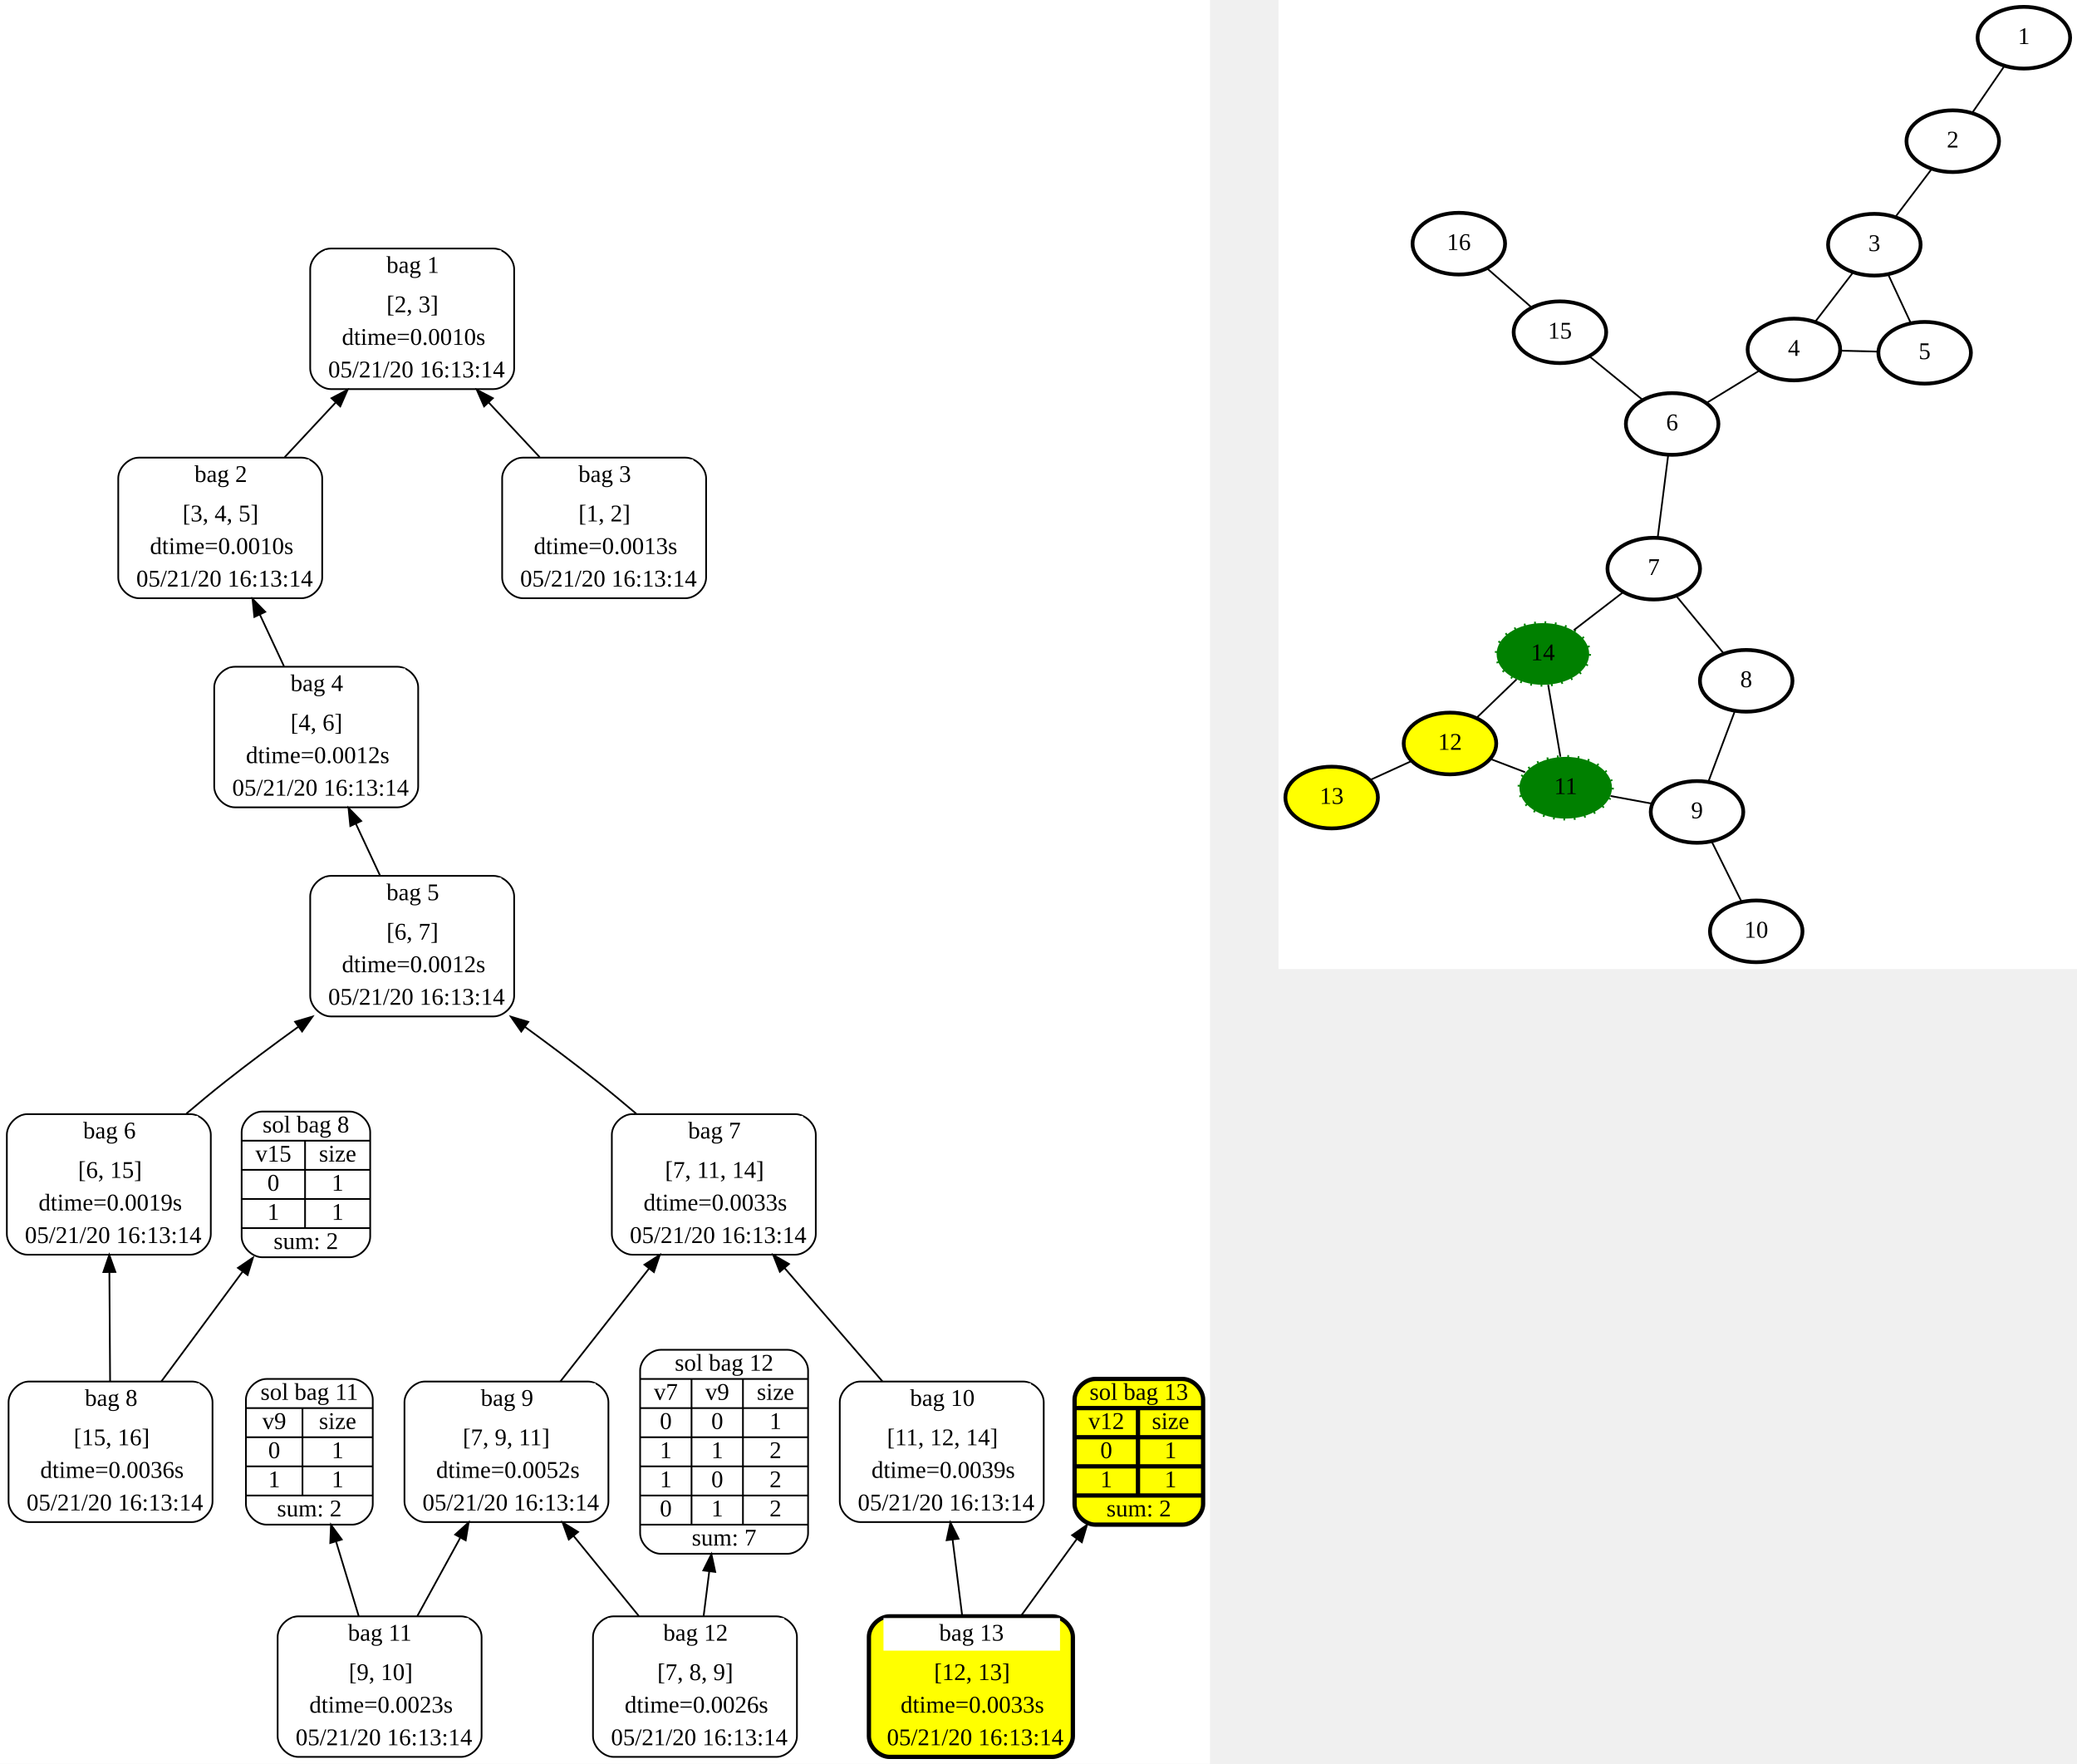
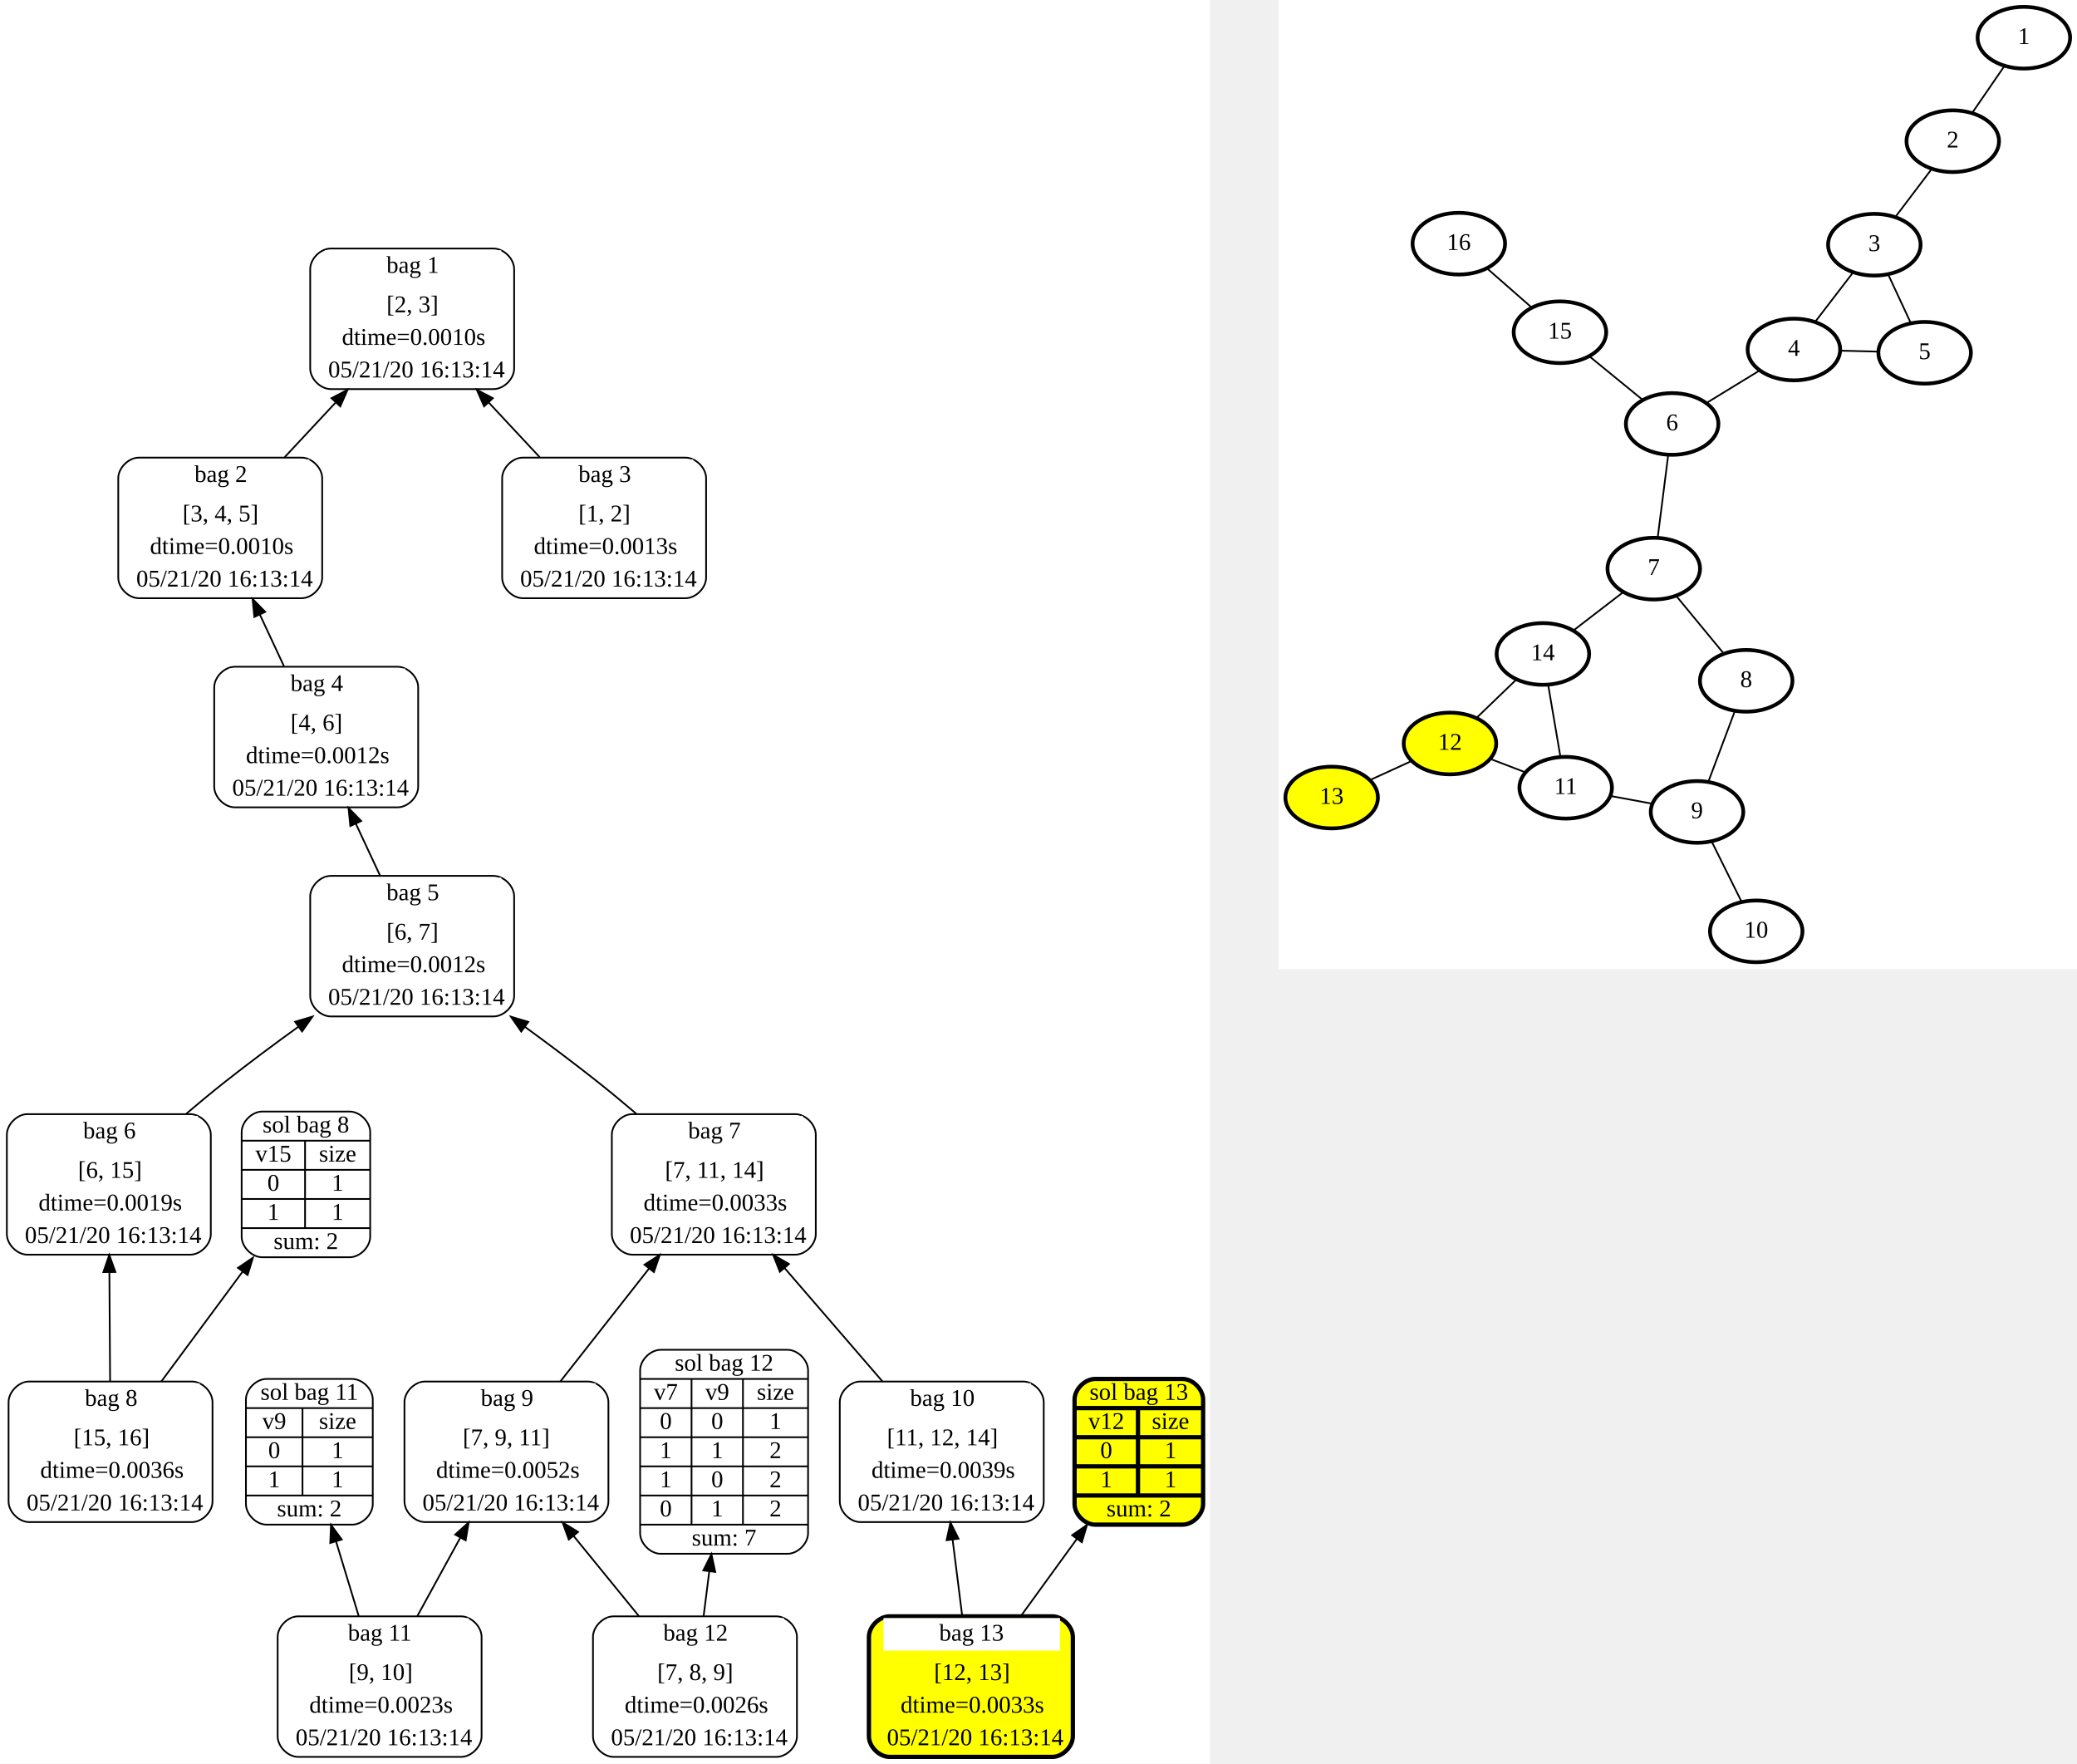
<svg xmlns="http://www.w3.org/2000/svg" viewBox="0.00 0.00 1211.9 1029.0" preserveAspectRatio="xMinYMin">
  <g id="graph0" class="graph" transform="scale(1 1) rotate(0) translate(4 1025)">
    <polygon fill="white" stroke="transparent" points="-4,4 -4,-1025 702,-1025 702,4 -4,4" />
    <g id="node1" class="node">
      <path fill="white" stroke="black" d="M284,-880C284,-880 189,-880 189,-880 183,-880 177,-874 177,-868 177,-868 177,-810 177,-810 177,-804 183,-798 189,-798 189,-798 284,-798 284,-798 290,-798 296,-804 296,-810 296,-810 296,-868 296,-868 296,-874 290,-880 284,-880" />
      <polygon fill="white" stroke="transparent" points="185.5,-860 185.5,-879 288.5,-879 288.5,-860 185.5,-860" />
      <text text-anchor="start" x="221.5" y="-865.8" font-family="Times New Roman,serif" font-size="14.00">bag 1</text>
      <text text-anchor="start" x="221.5" y="-842.8" font-family="Times New Roman,serif" font-size="14.00">[2, 3]</text>
      <text text-anchor="start" x="195.5" y="-823.8" font-family="Times New Roman,serif" font-size="14.00">dtime=0.0010s</text>
      <text text-anchor="start" x="187.5" y="-804.8" font-family="Times New Roman,serif" font-size="14.00">05/21/20 16:13:14</text>
    </g>
    <g id="node2" class="node">
      <path fill="white" stroke="black" d="M172,-758C172,-758 77,-758 77,-758 71,-758 65,-752 65,-746 65,-746 65,-688 65,-688 65,-682 71,-676 77,-676 77,-676 172,-676 172,-676 178,-676 184,-682 184,-688 184,-688 184,-746 184,-746 184,-752 178,-758 172,-758" />
      <polygon fill="white" stroke="transparent" points="73.5,-738 73.5,-757 176.5,-757 176.5,-738 73.5,-738" />
      <text text-anchor="start" x="109.5" y="-743.8" font-family="Times New Roman,serif" font-size="14.00">bag 2</text>
      <text text-anchor="start" x="102.5" y="-720.8" font-family="Times New Roman,serif" font-size="14.00">[3, 4, 5]</text>
      <text text-anchor="start" x="83.5" y="-701.8" font-family="Times New Roman,serif" font-size="14.00">dtime=0.0010s</text>
      <text text-anchor="start" x="75.5" y="-682.8" font-family="Times New Roman,serif" font-size="14.00">05/21/20 16:13:14</text>
    </g>
    <g id="edge1" class="edge">
      <path fill="none" stroke="black" d="M162.11,-758.29C171.62,-768.48 181.93,-779.53 191.75,-790.06" />
      <polygon fill="black" stroke="black" points="189.42,-792.69 198.8,-797.61 194.54,-787.91 189.42,-792.69" />
    </g>
    <g id="node3" class="node">
      <path fill="white" stroke="black" d="M396,-758C396,-758 301,-758 301,-758 295,-758 289,-752 289,-746 289,-746 289,-688 289,-688 289,-682 295,-676 301,-676 301,-676 396,-676 396,-676 402,-676 408,-682 408,-688 408,-688 408,-746 408,-746 408,-752 402,-758 396,-758" />
      <polygon fill="white" stroke="transparent" points="297.5,-738 297.5,-757 400.5,-757 400.5,-738 297.5,-738" />
      <text text-anchor="start" x="333.5" y="-743.8" font-family="Times New Roman,serif" font-size="14.00">bag 3</text>
      <text text-anchor="start" x="333.5" y="-720.8" font-family="Times New Roman,serif" font-size="14.00">[1, 2]</text>
      <text text-anchor="start" x="307.5" y="-701.8" font-family="Times New Roman,serif" font-size="14.00">dtime=0.0013s</text>
      <text text-anchor="start" x="299.5" y="-682.8" font-family="Times New Roman,serif" font-size="14.00">05/21/20 16:13:14</text>
    </g>
    <g id="edge2" class="edge">
      <path fill="none" stroke="black" d="M310.89,-758.29C301.38,-768.48 291.07,-779.53 281.25,-790.06" />
      <polygon fill="black" stroke="black" points="278.46,-787.91 274.2,-797.61 283.58,-792.69 278.46,-787.91" />
    </g>
    <g id="node4" class="node">
      <path fill="white" stroke="black" d="M228,-636C228,-636 133,-636 133,-636 127,-636 121,-630 121,-624 121,-624 121,-566 121,-566 121,-560 127,-554 133,-554 133,-554 228,-554 228,-554 234,-554 240,-560 240,-566 240,-566 240,-624 240,-624 240,-630 234,-636 228,-636" />
      <polygon fill="white" stroke="transparent" points="129.5,-616 129.5,-635 232.5,-635 232.5,-616 129.5,-616" />
      <text text-anchor="start" x="165.5" y="-621.8" font-family="Times New Roman,serif" font-size="14.00">bag 4</text>
      <text text-anchor="start" x="165.5" y="-598.8" font-family="Times New Roman,serif" font-size="14.00">[4, 6]</text>
      <text text-anchor="start" x="139.5" y="-579.8" font-family="Times New Roman,serif" font-size="14.00">dtime=0.0012s</text>
      <text text-anchor="start" x="131.5" y="-560.8" font-family="Times New Roman,serif" font-size="14.00">05/21/20 16:13:14</text>
    </g>
    <g id="edge3" class="edge">
      <path fill="none" stroke="black" d="M161.7,-636.29C157.17,-645.99 152.29,-656.46 147.59,-666.52" />
      <polygon fill="black" stroke="black" points="144.41,-665.07 143.35,-675.61 150.75,-668.03 144.41,-665.07" />
    </g>
    <g id="node5" class="node">
      <path fill="white" stroke="black" d="M284,-514C284,-514 189,-514 189,-514 183,-514 177,-508 177,-502 177,-502 177,-444 177,-444 177,-438 183,-432 189,-432 189,-432 284,-432 284,-432 290,-432 296,-438 296,-444 296,-444 296,-502 296,-502 296,-508 290,-514 284,-514" />
      <polygon fill="white" stroke="transparent" points="185.5,-494 185.5,-513 288.5,-513 288.5,-494 185.5,-494" />
      <text text-anchor="start" x="221.5" y="-499.8" font-family="Times New Roman,serif" font-size="14.00">bag 5</text>
      <text text-anchor="start" x="221.5" y="-476.8" font-family="Times New Roman,serif" font-size="14.00">[6, 7]</text>
      <text text-anchor="start" x="195.5" y="-457.8" font-family="Times New Roman,serif" font-size="14.00">dtime=0.0012s</text>
      <text text-anchor="start" x="187.5" y="-438.8" font-family="Times New Roman,serif" font-size="14.00">05/21/20 16:13:14</text>
    </g>
    <g id="edge4" class="edge">
      <path fill="none" stroke="black" d="M217.7,-514.29C213.17,-523.99 208.29,-534.46 203.59,-544.52" />
      <polygon fill="black" stroke="black" points="200.41,-543.07 199.35,-553.61 206.75,-546.03 200.41,-543.07" />
    </g>
    <g id="node6" class="node">
      <path fill="white" stroke="black" d="M107,-375C107,-375 12,-375 12,-375 6,-375 0,-369 0,-363 0,-363 0,-305 0,-305 0,-299 6,-293 12,-293 12,-293 107,-293 107,-293 113,-293 119,-299 119,-305 119,-305 119,-363 119,-363 119,-369 113,-375 107,-375" />
      <polygon fill="white" stroke="transparent" points="8.5,-355 8.5,-374 111.5,-374 111.5,-355 8.5,-355" />
      <text text-anchor="start" x="44.5" y="-360.8" font-family="Times New Roman,serif" font-size="14.00">bag 6</text>
      <text text-anchor="start" x="41.5" y="-337.8" font-family="Times New Roman,serif" font-size="14.00">[6, 15]</text>
      <text text-anchor="start" x="18.5" y="-318.8" font-family="Times New Roman,serif" font-size="14.00">dtime=0.0019s</text>
      <text text-anchor="start" x="10.5" y="-299.8" font-family="Times New Roman,serif" font-size="14.00">05/21/20 16:13:14</text>
    </g>
    <g id="edge5" class="edge">
      <path fill="none" stroke="black" d="M104.73,-375.27C112.24,-381.65 120.01,-388.1 127.5,-394 141.02,-404.66 155.82,-415.68 170.05,-425.95" />
      <polygon fill="black" stroke="black" points="168.17,-428.91 178.34,-431.9 172.26,-423.23 168.17,-428.91" />
    </g>
    <g id="node7" class="node">
      <path fill="white" stroke="black" d="M460,-375C460,-375 365,-375 365,-375 359,-375 353,-369 353,-363 353,-363 353,-305 353,-305 353,-299 359,-293 365,-293 365,-293 460,-293 460,-293 466,-293 472,-299 472,-305 472,-305 472,-363 472,-363 472,-369 466,-375 460,-375" />
      <polygon fill="white" stroke="transparent" points="361.5,-355 361.5,-374 464.5,-374 464.5,-355 361.5,-355" />
      <text text-anchor="start" x="397.5" y="-360.8" font-family="Times New Roman,serif" font-size="14.00">bag 7</text>
      <text text-anchor="start" x="384" y="-337.8" font-family="Times New Roman,serif" font-size="14.00">[7, 11, 14]</text>
      <text text-anchor="start" x="371.5" y="-318.8" font-family="Times New Roman,serif" font-size="14.00">dtime=0.0033s</text>
      <text text-anchor="start" x="363.5" y="-299.8" font-family="Times New Roman,serif" font-size="14.00">05/21/20 16:13:14</text>
    </g>
    <g id="edge6" class="edge">
      <path fill="none" stroke="black" d="M367.25,-375.24C359.75,-381.63 351.97,-388.08 344.5,-394 331.09,-404.63 316.41,-415.63 302.32,-425.89" />
      <polygon fill="black" stroke="black" points="300.14,-423.15 294.1,-431.85 304.25,-428.81 300.14,-423.15" />
    </g>
    <g id="node8" class="node">
      <path fill="white" stroke="black" d="M108,-219C108,-219 13,-219 13,-219 7,-219 1,-213 1,-207 1,-207 1,-149 1,-149 1,-143 7,-137 13,-137 13,-137 108,-137 108,-137 114,-137 120,-143 120,-149 120,-149 120,-207 120,-207 120,-213 114,-219 108,-219" />
      <polygon fill="white" stroke="transparent" points="9.5,-199 9.5,-218 112.5,-218 112.5,-199 9.5,-199" />
      <text text-anchor="start" x="45.5" y="-204.8" font-family="Times New Roman,serif" font-size="14.00">bag 8</text>
      <text text-anchor="start" x="39" y="-181.8" font-family="Times New Roman,serif" font-size="14.00">[15, 16]</text>
      <text text-anchor="start" x="19.5" y="-162.8" font-family="Times New Roman,serif" font-size="14.00">dtime=0.0036s</text>
      <text text-anchor="start" x="11.5" y="-143.8" font-family="Times New Roman,serif" font-size="14.00">05/21/20 16:13:14</text>
    </g>
    <g id="edge7" class="edge">
      <path fill="none" stroke="black" d="M60.24,-219.06C60.11,-238.5 59.96,-262.06 59.83,-282.7" />
      <polygon fill="black" stroke="black" points="56.33,-282.85 59.76,-292.87 63.33,-282.9 56.33,-282.85" />
    </g>
    <g id="node14" class="node">
      <path fill="white" stroke="black" d="M149,-291.5C149,-291.5 200,-291.5 200,-291.5 206,-291.5 212,-297.5 212,-303.5 212,-303.5 212,-364.5 212,-364.5 212,-370.5 206,-376.5 200,-376.5 200,-376.5 149,-376.5 149,-376.5 143,-376.5 137,-370.5 137,-364.5 137,-364.5 137,-303.5 137,-303.5 137,-297.5 143,-291.5 149,-291.5" />
      <text text-anchor="middle" x="174.5" y="-364.3" font-family="Times New Roman,serif" font-size="14.00">sol bag 8</text>
      <text text-anchor="middle" x="155.5" y="-347.3" font-family="Times New Roman,serif" font-size="14.00">v15</text>
      <text text-anchor="middle" x="155.5" y="-330.3" font-family="Times New Roman,serif" font-size="14.00">0</text>
      <text text-anchor="middle" x="155.5" y="-313.3" font-family="Times New Roman,serif" font-size="14.00">1</text>
      <text text-anchor="middle" x="193" y="-347.3" font-family="Times New Roman,serif" font-size="14.00">size</text>
      <text text-anchor="middle" x="193" y="-330.3" font-family="Times New Roman,serif" font-size="14.00">1</text>
      <text text-anchor="middle" x="193" y="-313.3" font-family="Times New Roman,serif" font-size="14.00">1</text>
      <text text-anchor="middle" x="174.5" y="-296.3" font-family="Times New Roman,serif" font-size="14.00">sum: 2</text>
      <polyline fill="none" stroke="black" points="137,-359.5 212,-359.5 " />
      <polyline fill="none" stroke="black" points="137,-342.5 174,-342.5 " />
      <polyline fill="none" stroke="black" points="137,-325.5 174,-325.5 " />
      <polyline fill="none" stroke="black" points="174,-308.5 174,-359.5 " />
      <polyline fill="none" stroke="black" points="174,-342.5 212,-342.5 " />
      <polyline fill="none" stroke="black" points="174,-325.5 212,-325.5 " />
      <polyline fill="none" stroke="black" points="137,-308.5 212,-308.5 " />
    </g>
    <g id="edge13" class="edge">
      <path fill="none" stroke="black" d="M90.15,-219.06C104.66,-238.65 122.25,-262.42 137.61,-283.17" />
      <polygon fill="black" stroke="black" points="134.84,-285.3 143.6,-291.26 140.46,-281.14 134.84,-285.3" />
    </g>
    <g id="node9" class="node">
      <path fill="white" stroke="black" d="M339,-219C339,-219 244,-219 244,-219 238,-219 232,-213 232,-207 232,-207 232,-149 232,-149 232,-143 238,-137 244,-137 244,-137 339,-137 339,-137 345,-137 351,-143 351,-149 351,-149 351,-207 351,-207 351,-213 345,-219 339,-219" />
      <polygon fill="white" stroke="transparent" points="240.5,-199 240.5,-218 343.5,-218 343.5,-199 240.5,-199" />
      <text text-anchor="start" x="276.5" y="-204.8" font-family="Times New Roman,serif" font-size="14.00">bag 9</text>
      <text text-anchor="start" x="266" y="-181.8" font-family="Times New Roman,serif" font-size="14.00">[7, 9, 11]</text>
      <text text-anchor="start" x="250.5" y="-162.8" font-family="Times New Roman,serif" font-size="14.00">dtime=0.0052s</text>
      <text text-anchor="start" x="242.5" y="-143.8" font-family="Times New Roman,serif" font-size="14.00">05/21/20 16:13:14</text>
    </g>
    <g id="edge8" class="edge">
      <path fill="none" stroke="black" d="M322.98,-219.06C338.81,-239.21 358.12,-263.79 374.74,-284.95" />
      <polygon fill="black" stroke="black" points="372.04,-287.17 380.97,-292.87 377.55,-282.85 372.04,-287.17" />
    </g>
    <g id="node10" class="node">
      <path fill="white" stroke="black" d="M593,-219C593,-219 498,-219 498,-219 492,-219 486,-213 486,-207 486,-207 486,-149 486,-149 486,-143 492,-137 498,-137 498,-137 593,-137 593,-137 599,-137 605,-143 605,-149 605,-149 605,-207 605,-207 605,-213 599,-219 593,-219" />
      <polygon fill="white" stroke="transparent" points="494.5,-199 494.5,-218 597.5,-218 597.5,-199 494.5,-199" />
      <text text-anchor="start" x="527" y="-204.8" font-family="Times New Roman,serif" font-size="14.00">bag 10</text>
      <text text-anchor="start" x="513.5" y="-181.8" font-family="Times New Roman,serif" font-size="14.00">[11, 12, 14]</text>
      <text text-anchor="start" x="504.5" y="-162.8" font-family="Times New Roman,serif" font-size="14.00">dtime=0.0039s</text>
      <text text-anchor="start" x="496.5" y="-143.8" font-family="Times New Roman,serif" font-size="14.00">05/21/20 16:13:14</text>
    </g>
    <g id="edge9" class="edge">
      <path fill="none" stroke="black" d="M510.9,-219.06C493.42,-239.3 472.09,-264 453.76,-285.23" />
      <polygon fill="black" stroke="black" points="451.04,-283.02 447.15,-292.87 456.34,-287.59 451.04,-283.02" />
    </g>
    <g id="node11" class="node">
      <path fill="white" stroke="black" d="M265,-82C265,-82 170,-82 170,-82 164,-82 158,-76 158,-70 158,-70 158,-12 158,-12 158,-6 164,0 170,0 170,0 265,0 265,0 271,0 277,-6 277,-12 277,-12 277,-70 277,-70 277,-76 271,-82 265,-82" />
      <polygon fill="white" stroke="transparent" points="166.5,-62 166.5,-81 269.5,-81 269.5,-62 166.5,-62" />
      <text text-anchor="start" x="199" y="-67.8" font-family="Times New Roman,serif" font-size="14.00">bag 11</text>
      <text text-anchor="start" x="199.5" y="-44.8" font-family="Times New Roman,serif" font-size="14.00">[9, 10]</text>
      <text text-anchor="start" x="176.5" y="-25.8" font-family="Times New Roman,serif" font-size="14.00">dtime=0.0023s</text>
      <text text-anchor="start" x="168.5" y="-6.8" font-family="Times New Roman,serif" font-size="14.00">05/21/20 16:13:14</text>
    </g>
    <g id="edge10" class="edge">
      <path fill="none" stroke="black" d="M239.5,-82.14C247.33,-96.43 256.25,-112.69 264.45,-127.66" />
      <polygon fill="black" stroke="black" points="261.58,-129.7 269.45,-136.78 267.72,-126.33 261.58,-129.7" />
    </g>
    <g id="node15" class="node">
      <path fill="white" stroke="black" d="M151.5,-135.5C151.5,-135.5 201.5,-135.5 201.5,-135.5 207.5,-135.5 213.5,-141.5 213.5,-147.5 213.5,-147.5 213.5,-208.5 213.5,-208.5 213.5,-214.5 207.5,-220.5 201.5,-220.5 201.5,-220.5 151.5,-220.5 151.5,-220.5 145.5,-220.5 139.5,-214.5 139.5,-208.5 139.5,-208.5 139.5,-147.5 139.5,-147.5 139.5,-141.5 145.5,-135.5 151.5,-135.5" />
      <text text-anchor="middle" x="176.5" y="-208.3" font-family="Times New Roman,serif" font-size="14.00">sol bag 11</text>
      <text text-anchor="middle" x="156" y="-191.3" font-family="Times New Roman,serif" font-size="14.00">v9</text>
      <text text-anchor="middle" x="156" y="-174.3" font-family="Times New Roman,serif" font-size="14.00">0</text>
      <text text-anchor="middle" x="156" y="-157.3" font-family="Times New Roman,serif" font-size="14.00">1</text>
      <text text-anchor="middle" x="193" y="-191.3" font-family="Times New Roman,serif" font-size="14.00">size</text>
      <text text-anchor="middle" x="193" y="-174.3" font-family="Times New Roman,serif" font-size="14.00">1</text>
      <text text-anchor="middle" x="193" y="-157.3" font-family="Times New Roman,serif" font-size="14.00">1</text>
      <text text-anchor="middle" x="176.5" y="-140.3" font-family="Times New Roman,serif" font-size="14.00">sum: 2</text>
      <polyline fill="none" stroke="black" points="139.5,-203.5 213.5,-203.5 " />
      <polyline fill="none" stroke="black" points="139.5,-186.5 172.5,-186.5 " />
      <polyline fill="none" stroke="black" points="139.5,-169.5 172.5,-169.5 " />
      <polyline fill="none" stroke="black" points="172.5,-152.5 172.5,-203.5 " />
      <polyline fill="none" stroke="black" points="172.5,-186.5 213.5,-186.5 " />
      <polyline fill="none" stroke="black" points="172.5,-169.5 213.5,-169.5 " />
      <polyline fill="none" stroke="black" points="139.5,-152.5 213.5,-152.5 " />
    </g>
    <g id="edge14" class="edge">
      <path fill="none" stroke="black" d="M205.31,-82.14C201.17,-95.78 196.48,-111.21 192.11,-125.61" />
      <polygon fill="black" stroke="black" points="188.7,-124.79 189.14,-135.38 195.4,-126.83 188.7,-124.79" />
    </g>
    <g id="node12" class="node">
      <path fill="white" stroke="black" d="M449,-82C449,-82 354,-82 354,-82 348,-82 342,-76 342,-70 342,-70 342,-12 342,-12 342,-6 348,0 354,0 354,0 449,0 449,0 455,0 461,-6 461,-12 461,-12 461,-70 461,-70 461,-76 455,-82 449,-82" />
      <polygon fill="white" stroke="transparent" points="350.5,-62 350.5,-81 453.5,-81 453.5,-62 350.5,-62" />
      <text text-anchor="start" x="383" y="-67.8" font-family="Times New Roman,serif" font-size="14.00">bag 12</text>
      <text text-anchor="start" x="379.5" y="-44.8" font-family="Times New Roman,serif" font-size="14.00">[7, 8, 9]</text>
      <text text-anchor="start" x="360.5" y="-25.8" font-family="Times New Roman,serif" font-size="14.00">dtime=0.0026s</text>
      <text text-anchor="start" x="352.5" y="-6.8" font-family="Times New Roman,serif" font-size="14.00">05/21/20 16:13:14</text>
    </g>
    <g id="edge11" class="edge">
      <path fill="none" stroke="black" d="M368.79,-82.14C356.82,-96.83 343.15,-113.61 330.67,-128.92" />
      <polygon fill="black" stroke="black" points="327.87,-126.82 324.27,-136.78 333.3,-131.24 327.87,-126.82" />
    </g>
    <g id="node16" class="node">
      <path fill="white" stroke="black" d="M381.5,-118.5C381.5,-118.5 455.5,-118.5 455.5,-118.5 461.5,-118.5 467.5,-124.5 467.5,-130.5 467.5,-130.5 467.5,-225.5 467.5,-225.5 467.5,-231.5 461.5,-237.5 455.5,-237.5 455.5,-237.5 381.5,-237.5 381.5,-237.5 375.5,-237.5 369.5,-231.5 369.5,-225.5 369.5,-225.5 369.5,-130.5 369.5,-130.5 369.5,-124.5 375.5,-118.5 381.5,-118.5" />
      <text text-anchor="middle" x="418.5" y="-225.3" font-family="Times New Roman,serif" font-size="14.00">sol bag 12</text>
      <text text-anchor="middle" x="384.5" y="-208.3" font-family="Times New Roman,serif" font-size="14.00">v7</text>
      <text text-anchor="middle" x="384.5" y="-191.3" font-family="Times New Roman,serif" font-size="14.00">0</text>
      <text text-anchor="middle" x="384.5" y="-174.3" font-family="Times New Roman,serif" font-size="14.00">1</text>
      <text text-anchor="middle" x="384.5" y="-157.3" font-family="Times New Roman,serif" font-size="14.00">1</text>
      <text text-anchor="middle" x="384.5" y="-140.3" font-family="Times New Roman,serif" font-size="14.00">0</text>
      <text text-anchor="middle" x="414.5" y="-208.3" font-family="Times New Roman,serif" font-size="14.00">v9</text>
      <text text-anchor="middle" x="414.5" y="-191.3" font-family="Times New Roman,serif" font-size="14.00">0</text>
      <text text-anchor="middle" x="414.5" y="-174.3" font-family="Times New Roman,serif" font-size="14.00">1</text>
      <text text-anchor="middle" x="414.5" y="-157.3" font-family="Times New Roman,serif" font-size="14.00">0</text>
      <text text-anchor="middle" x="414.5" y="-140.3" font-family="Times New Roman,serif" font-size="14.00">1</text>
      <text text-anchor="middle" x="448.5" y="-208.3" font-family="Times New Roman,serif" font-size="14.00">size</text>
      <text text-anchor="middle" x="448.5" y="-191.3" font-family="Times New Roman,serif" font-size="14.00">1</text>
      <text text-anchor="middle" x="448.5" y="-174.3" font-family="Times New Roman,serif" font-size="14.00">2</text>
      <text text-anchor="middle" x="448.5" y="-157.3" font-family="Times New Roman,serif" font-size="14.00">2</text>
      <text text-anchor="middle" x="448.5" y="-140.3" font-family="Times New Roman,serif" font-size="14.00">2</text>
      <text text-anchor="middle" x="418.5" y="-123.3" font-family="Times New Roman,serif" font-size="14.00">sum: 7</text>
      <polyline fill="none" stroke="black" points="369.5,-220.5 467.5,-220.5 " />
      <polyline fill="none" stroke="black" points="369.5,-203.5 399.5,-203.5 " />
      <polyline fill="none" stroke="black" points="369.5,-186.5 399.5,-186.5 " />
      <polyline fill="none" stroke="black" points="369.5,-169.5 399.5,-169.5 " />
      <polyline fill="none" stroke="black" points="369.5,-152.5 399.5,-152.5 " />
      <polyline fill="none" stroke="black" points="399.5,-135.5 399.5,-220.5 " />
      <polyline fill="none" stroke="black" points="399.5,-203.5 429.5,-203.5 " />
      <polyline fill="none" stroke="black" points="399.5,-186.5 429.5,-186.5 " />
      <polyline fill="none" stroke="black" points="399.5,-169.5 429.5,-169.5 " />
      <polyline fill="none" stroke="black" points="399.5,-152.5 429.5,-152.5 " />
      <polyline fill="none" stroke="black" points="429.5,-135.5 429.5,-220.5 " />
      <polyline fill="none" stroke="black" points="429.5,-203.5 467.5,-203.5 " />
      <polyline fill="none" stroke="black" points="429.5,-186.5 467.5,-186.5 " />
      <polyline fill="none" stroke="black" points="429.5,-169.5 467.5,-169.5 " />
      <polyline fill="none" stroke="black" points="429.5,-152.5 467.5,-152.5 " />
      <polyline fill="none" stroke="black" points="369.5,-135.5 467.5,-135.5 " />
    </g>
    <g id="edge15" class="edge">
      <path fill="none" stroke="black" d="M406.55,-82.14C407.59,-90.38 408.71,-99.28 409.84,-108.21" />
      <polygon fill="black" stroke="black" points="406.38,-108.79 411.11,-118.28 413.33,-107.92 406.38,-108.79" />
    </g>
    <g id="node13" class="node">
      <path fill="yellow" stroke="black" stroke-width="2.5" d="M610,-82C610,-82 515,-82 515,-82 509,-82 503,-76 503,-70 503,-70 503,-12 503,-12 503,-6 509,0 515,0 515,0 610,0 610,0 616,0 622,-6 622,-12 622,-12 622,-70 622,-70 622,-76 616,-82 610,-82" />
      <polygon fill="white" stroke="transparent" points="511.5,-62 511.5,-81 614.5,-81 614.5,-62 511.5,-62" />
      <text text-anchor="start" x="544" y="-67.8" font-family="Times New Roman,serif" font-size="14.00">bag 13</text>
      <text text-anchor="start" x="541" y="-44.8" font-family="Times New Roman,serif" font-size="14.00">[12, 13]</text>
      <text text-anchor="start" x="521.5" y="-25.8" font-family="Times New Roman,serif" font-size="14.00">dtime=0.0033s</text>
      <text text-anchor="start" x="513.5" y="-6.8" font-family="Times New Roman,serif" font-size="14.00">05/21/20 16:13:14</text>
    </g>
    <g id="edge12" class="edge">
      <path fill="none" stroke="black" d="M557.45,-82.14C555.68,-96.16 553.68,-112.07 551.82,-126.81" />
      <polygon fill="black" stroke="black" points="548.34,-126.42 550.56,-136.78 555.29,-127.3 548.34,-126.42" />
    </g>
    <g id="node17" class="node">
      <path fill="yellow" stroke="black" stroke-width="2.5" d="M635,-135.5C635,-135.5 686,-135.5 686,-135.5 692,-135.5 698,-141.5 698,-147.5 698,-147.5 698,-208.5 698,-208.5 698,-214.5 692,-220.5 686,-220.5 686,-220.5 635,-220.5 635,-220.5 629,-220.5 623,-214.5 623,-208.5 623,-208.5 623,-147.5 623,-147.5 623,-141.5 629,-135.5 635,-135.5" />
      <text text-anchor="middle" x="660.5" y="-208.3" font-family="Times New Roman,serif" font-size="14.00">sol bag 13</text>
      <text text-anchor="middle" x="641.5" y="-191.3" font-family="Times New Roman,serif" font-size="14.00">v12</text>
      <text text-anchor="middle" x="641.5" y="-174.3" font-family="Times New Roman,serif" font-size="14.00">0</text>
      <text text-anchor="middle" x="641.5" y="-157.3" font-family="Times New Roman,serif" font-size="14.00">1</text>
      <text text-anchor="middle" x="679" y="-191.3" font-family="Times New Roman,serif" font-size="14.00">size</text>
      <text text-anchor="middle" x="679" y="-174.3" font-family="Times New Roman,serif" font-size="14.00">1</text>
      <text text-anchor="middle" x="679" y="-157.3" font-family="Times New Roman,serif" font-size="14.00">1</text>
      <text text-anchor="middle" x="660.5" y="-140.3" font-family="Times New Roman,serif" font-size="14.00">sum: 2</text>
      <polyline fill="none" stroke="black" stroke-width="2.5" points="623,-203.5 698,-203.5 " />
      <polyline fill="none" stroke="black" stroke-width="2.5" points="623,-186.5 660,-186.5 " />
      <polyline fill="none" stroke="black" stroke-width="2.5" points="623,-169.5 660,-169.5 " />
      <polyline fill="none" stroke="black" stroke-width="2.5" points="660,-152.5 660,-203.5 " />
      <polyline fill="none" stroke="black" stroke-width="2.5" points="660,-186.5 698,-186.5 " />
      <polyline fill="none" stroke="black" stroke-width="2.5" points="660,-169.5 698,-169.5 " />
      <polyline fill="none" stroke="black" stroke-width="2.5" points="623,-152.5 698,-152.5 " />
    </g>
    <g id="edge16" class="edge">
      <path fill="none" stroke="black" d="M591.64,-82.14C601.92,-96.3 613.61,-112.4 624.4,-127.27" />
      <polygon fill="black" stroke="black" points="621.58,-129.34 630.28,-135.38 627.24,-125.23 621.58,-129.34" />
    </g>
  </g>
  <g id="graph0" class="graph" transform="scale(1 1) rotate(0) translate(238.772 295.4) translate(746 0)">
    <polygon fill="white" stroke="none" points="-238.772,269.962 -238.772,-295.4 227.123,-295.4 227.123,269.962 -238.772,269.962" />
    <g id="node1" class="node">
      <ellipse fill="none" stroke="black" stroke-width="2.2" cx="-9.097" cy="-48.053" rx="27" ry="18" />
      <text text-anchor="middle" x="-9.097" y="-44.353" font-family="Times New Roman,serif" font-size="14.00">6</text>
    </g>
    <g id="node2" class="node">
      <ellipse fill="none" stroke="black" stroke-width="2.2" cx="-74.578" cy="-101.562" rx="27" ry="18" />
      <text text-anchor="middle" x="-74.578" y="-97.862" font-family="Times New Roman,serif" font-size="14.00">15</text>
    </g>
    <g id="edge1" class="edge">
      <path fill="none" stroke="black" d="M-26.302,-62.112C-35.85,-69.915 -47.695,-79.594 -57.261,-87.411" />
    </g>
    <g id="node6" class="node">
      <ellipse fill="none" stroke="black" stroke-width="2.2" cx="-19.825" cy="36.352" rx="27" ry="18" />
      <text text-anchor="middle" x="-19.825" y="40.052" font-family="Times New Roman,serif" font-size="14.00">7</text>
    </g>
    <g id="edge14" class="edge">
      <path fill="none" stroke="black" d="M-11.425,-29.738C-13.237,-15.484 -15.737,4.192 -17.538,18.363" />
    </g>
    <g id="node16" class="node">
      <ellipse fill="none" stroke="black" stroke-width="2.2" cx="-133.568" cy="-153.241" rx="27" ry="18" />
      <text text-anchor="middle" x="-133.568" y="-149.541" font-family="Times New Roman,serif" font-size="14.00">16</text>
    </g>
    <g id="edge15" class="edge">
      <path fill="none" stroke="black" d="M-91.01,-115.958C-99.055,-123.006 -108.726,-131.478 -116.814,-138.564" />
    </g>
    <g id="node3" class="node">
      <ellipse fill="none" stroke="black" stroke-width="2.2" cx="108.878" cy="-152.627" rx="27" ry="18" />
      <text text-anchor="middle" x="108.878" y="-148.927" font-family="Times New Roman,serif" font-size="14.00">3</text>
    </g>
    <g id="node4" class="node">
      <ellipse fill="none" stroke="black" stroke-width="2.2" cx="61.948" cy="-91.486" rx="27" ry="18" />
      <text text-anchor="middle" x="61.948" y="-87.786" font-family="Times New Roman,serif" font-size="14.00">4</text>
    </g>
    <g id="edge2" class="edge">
      <path fill="none" stroke="black" d="M96.548,-136.563C89.704,-127.647 81.215,-116.588 74.359,-107.655" />
    </g>
    <g id="node15" class="node">
      <ellipse fill="none" stroke="black" stroke-width="2.2" cx="154.632" cy="-213.024" rx="27" ry="18" />
      <text text-anchor="middle" x="154.632" y="-209.324" font-family="Times New Roman,serif" font-size="14.00">2</text>
    </g>
    <g id="edge16" class="edge">
      <path fill="none" stroke="black" d="M121.139,-168.812C127.704,-177.478 135.767,-188.122 142.337,-196.794" />
    </g>
    <g id="edge5" class="edge">
      <path fill="none" stroke="black" d="M41.779,-79.156C32.098,-73.237 20.532,-66.167 10.876,-60.263" />
    </g>
    <g id="node5" class="node">
-       <ellipse fill="green" stroke="green" stroke-width="2.2" stroke-dasharray="1,5" cx="-84.512" cy="86.129" rx="27" ry="18" />
+       <ellipse fill="none" stroke="black" stroke-width="2.2" cx="-84.512" cy="86.129" rx="27" ry="18" />
      <text text-anchor="middle" x="-84.512" y="89.829" font-family="Times New Roman,serif" font-size="14.00">14</text>
    </g>
    <g id="edge3" class="edge">
      <path fill="none" stroke="black" d="M-66.493,72.263C-57.521,65.359 -46.706,57.037 -37.747,50.143" />
    </g>
    <g id="node8" class="node">
      <ellipse fill="yellow" stroke="black" stroke-width="2.2" cx="-138.734" cy="138.363" rx="27" ry="18" />
      <text text-anchor="middle" x="-138.734" y="142.063" font-family="Times New Roman,serif" font-size="14.00">12</text>
    </g>
    <g id="edge12" class="edge">
      <path fill="none" stroke="black" d="M-99.905,100.957C-107.169,107.955 -115.822,116.291 -123.115,123.316" />
    </g>
    <g id="node7" class="node">
      <ellipse fill="none" stroke="black" stroke-width="2.2" cx="138.229" cy="-89.582" rx="27" ry="18" />
      <text text-anchor="middle" x="138.229" y="-85.882" font-family="Times New Roman,serif" font-size="14.00">5</text>
    </g>
    <g id="edge11" class="edge">
      <path fill="none" stroke="black" d="M130.209,-106.81C126.067,-115.705 121.029,-126.528 116.889,-135.421" />
    </g>
    <g id="edge4" class="edge">
      <path fill="none" stroke="black" d="M111.12,-90.259C103.926,-90.439 96.159,-90.632 88.969,-90.812" />
    </g>
    <g id="node9" class="node">
      <ellipse fill="yellow" stroke="black" stroke-width="2.2" cx="-207.772" cy="169.898" rx="27" ry="18" />
      <text text-anchor="middle" x="-207.772" y="173.598" font-family="Times New Roman,serif" font-size="14.00">13</text>
    </g>
    <g id="edge6" class="edge">
      <path fill="none" stroke="black" d="M-161.34,148.689C-169.047,152.21 -177.658,156.143 -185.351,159.657" />
    </g>
    <g id="node13" class="node">
-       <ellipse fill="green" stroke="green" stroke-width="2.2" stroke-dasharray="1,5" cx="-71.216" cy="164.175" rx="27" ry="18" />
+       <ellipse fill="none" stroke="black" stroke-width="2.2" cx="-71.216" cy="164.175" rx="27" ry="18" />
      <text text-anchor="middle" x="-71.216" y="167.875" font-family="Times New Roman,serif" font-size="14.00">11</text>
    </g>
    <g id="edge17" class="edge">
      <path fill="none" stroke="black" d="M-115.119,147.391C-108.579,149.892 -101.478,152.606 -94.931,155.109" />
    </g>
    <g id="node10" class="node">
      <ellipse fill="none" stroke="black" stroke-width="2.2" cx="34.113" cy="101.8" rx="27" ry="18" />
      <text text-anchor="middle" x="34.113" y="105.5" font-family="Times New Roman,serif" font-size="14.00">8</text>
    </g>
    <g id="edge18" class="edge">
      <path fill="none" stroke="black" d="M21.056,85.957C12.701,75.819 1.891,62.703 -6.513,52.504" />
    </g>
    <g id="node11" class="node">
      <ellipse fill="none" stroke="black" stroke-width="2.2" cx="5.413" cy="178.295" rx="27" ry="18" />
      <text text-anchor="middle" x="5.413" y="181.995" font-family="Times New Roman,serif" font-size="14.00">9</text>
    </g>
    <g id="edge7" class="edge">
      <path fill="none" stroke="black" d="M27.456,119.542C22.82,131.9 16.662,148.313 12.033,160.65" />
    </g>
    <g id="edge9" class="edge">
      <path fill="none" stroke="black" d="M-20.958,173.436C-28.751,172 -37.276,170.429 -45.056,168.996" />
    </g>
    <g id="node12" class="node">
      <ellipse fill="none" stroke="black" stroke-width="2.2" cx="39.965" cy="247.962" rx="27" ry="18" />
      <text text-anchor="middle" x="39.965" y="251.662" font-family="Times New Roman,serif" font-size="14.00">10</text>
    </g>
    <g id="edge8" class="edge">
      <path fill="none" stroke="black" d="M31.424,230.741C26.148,220.104 19.398,206.492 14.096,195.802" />
    </g>
    <g id="edge10" class="edge">
      <path fill="none" stroke="black" d="M-74.3,146.074C-76.448,133.465 -79.301,116.719 -81.445,104.132" />
    </g>
    <g id="node14" class="node">
      <ellipse fill="none" stroke="black" stroke-width="2.2" cx="196.123" cy="-273.4" rx="27" ry="18" />
      <text text-anchor="middle" x="196.123" y="-269.7" font-family="Times New Roman,serif" font-size="14.00">1</text>
    </g>
    <g id="edge13" class="edge">
      <path fill="none" stroke="black" d="M184.786,-256.902C178.931,-248.383 171.809,-238.018 165.956,-229.502" />
    </g>
  </g>
</svg>
